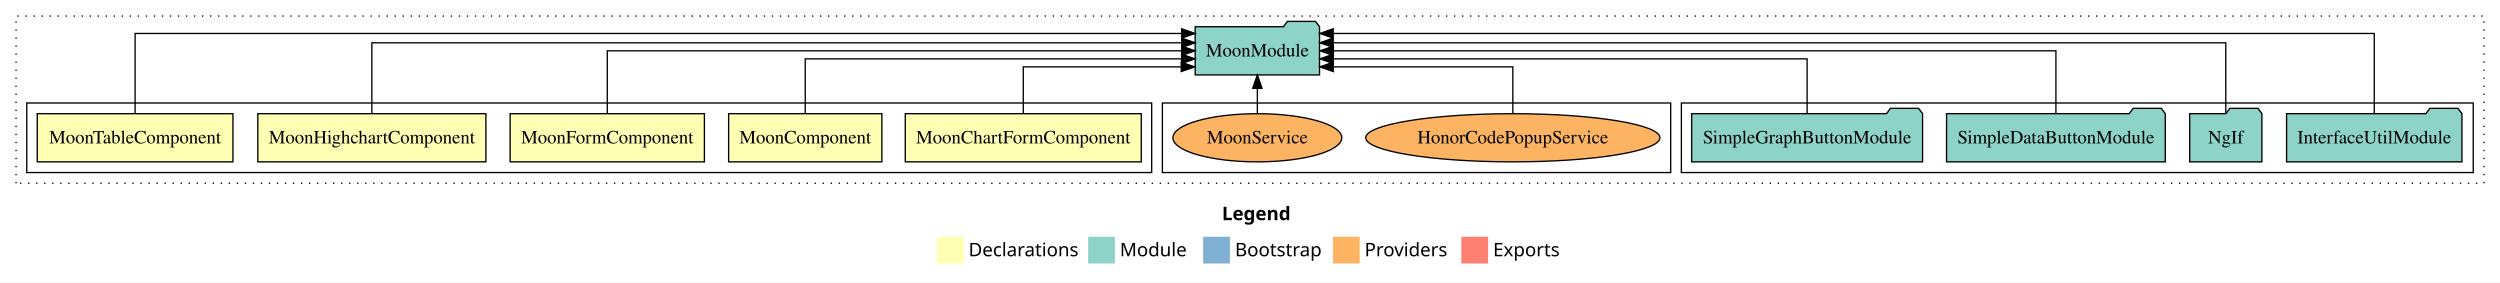
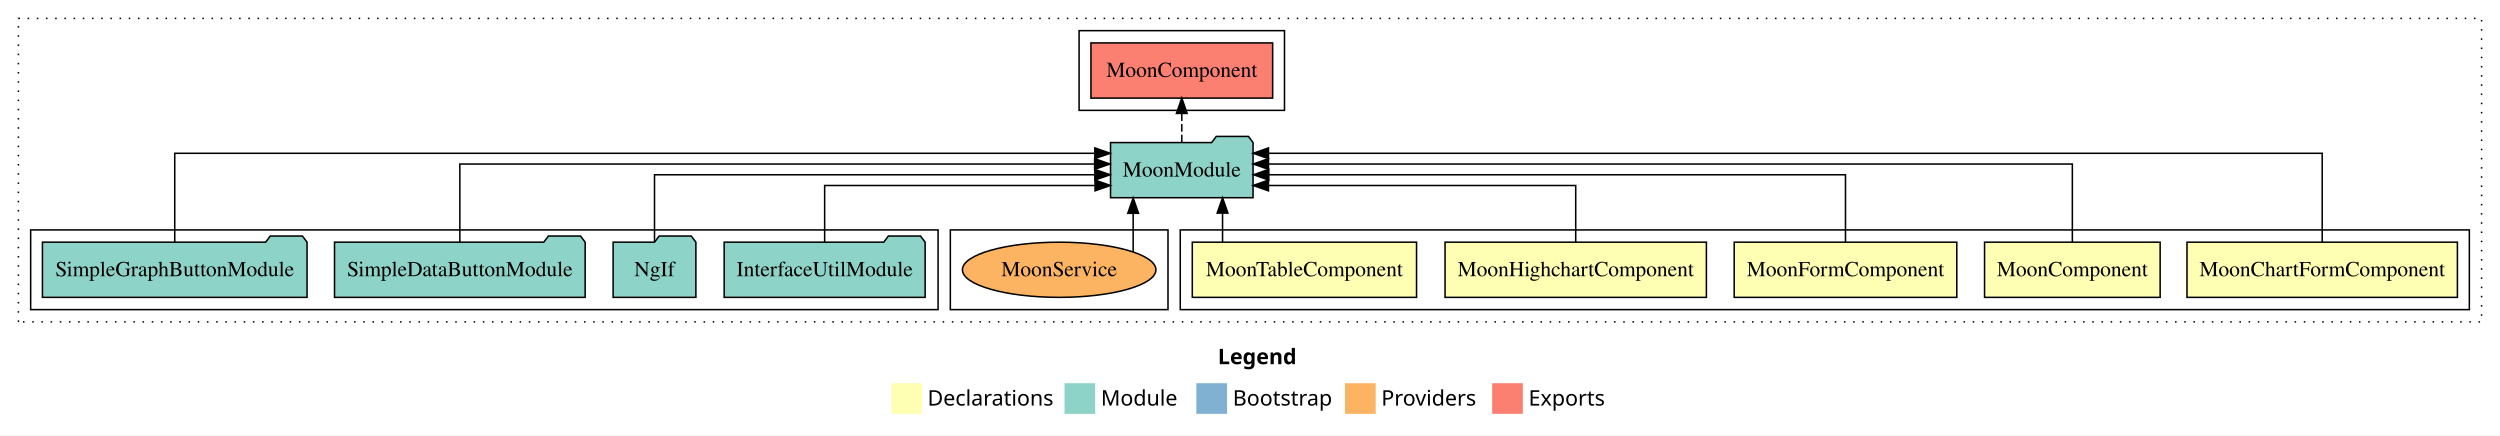
- <svg xmlns="http://www.w3.org/2000/svg" width="1869pt" height="211pt" viewBox="0.00 0.00 1869.00 211.00">
-   <g id="graph0" class="graph" transform="scale(1 1) rotate(0) translate(4 207)">
-     <polygon fill="white" stroke="transparent" points="-4,4 -4,-207 1865,-207 1865,4 -4,4" />
-     <text text-anchor="start" x="909.51" y="-42.4" font-family="Times-12" font-weight="bold" font-size="14.00">Legend</text>
-     <polygon fill="#ffffb3" stroke="transparent" points="696.5,-10 696.5,-30 716.5,-30 716.5,-10 696.5,-10" />
-     <text text-anchor="start" x="720.13" y="-15.4" font-family="Times-12" font-size="14.00">  Declarations</text>
-     <polygon fill="#8dd3c7" stroke="transparent" points="809.5,-10 809.5,-30 829.5,-30 829.5,-10 809.5,-10" />
-     <text text-anchor="start" x="833.23" y="-15.4" font-family="Times-12" font-size="14.00">  Module</text>
-     <polygon fill="#80b1d3" stroke="transparent" points="895.5,-10 895.5,-30 915.5,-30 915.5,-10 895.5,-10" />
-     <text text-anchor="start" x="919.28" y="-15.4" font-family="Times-12" font-size="14.00">  Bootstrap</text>
-     <polygon fill="#fdb462" stroke="transparent" points="992.5,-10 992.5,-30 1012.5,-30 1012.5,-10 992.5,-10" />
-     <text text-anchor="start" x="1016.17" y="-15.4" font-family="Times-12" font-size="14.00">  Providers</text>
-     <polygon fill="#fb8072" stroke="transparent" points="1088.5,-10 1088.5,-30 1108.5,-30 1108.5,-10 1088.5,-10" />
-     <text text-anchor="start" x="1112.23" y="-15.4" font-family="Times-12" font-size="14.00">  Exports</text>
+ <svg xmlns="http://www.w3.org/2000/svg" width="1631pt" height="284pt" viewBox="0.00 0.00 1631.00 284.00">
+   <g id="graph0" class="graph" transform="scale(1 1) rotate(0) translate(4 280)">
+     <polygon fill="white" stroke="transparent" points="-4,4 -4,-280 1627,-280 1627,4 -4,4" />
+     <text text-anchor="start" x="790.51" y="-42.4" font-family="Times-12" font-weight="bold" font-size="14.00">Legend</text>
+     <polygon fill="#ffffb3" stroke="transparent" points="577.5,-10 577.5,-30 597.5,-30 597.5,-10 577.5,-10" />
+     <text text-anchor="start" x="601.13" y="-15.4" font-family="Times-12" font-size="14.00">  Declarations</text>
+     <polygon fill="#8dd3c7" stroke="transparent" points="690.5,-10 690.5,-30 710.5,-30 710.5,-10 690.5,-10" />
+     <text text-anchor="start" x="714.23" y="-15.4" font-family="Times-12" font-size="14.00">  Module</text>
+     <polygon fill="#80b1d3" stroke="transparent" points="776.5,-10 776.5,-30 796.5,-30 796.5,-10 776.5,-10" />
+     <text text-anchor="start" x="800.28" y="-15.4" font-family="Times-12" font-size="14.00">  Bootstrap</text>
+     <polygon fill="#fdb462" stroke="transparent" points="873.5,-10 873.5,-30 893.5,-30 893.5,-10 873.5,-10" />
+     <text text-anchor="start" x="897.17" y="-15.4" font-family="Times-12" font-size="14.00">  Providers</text>
+     <polygon fill="#fb8072" stroke="transparent" points="969.5,-10 969.5,-30 989.5,-30 989.5,-10 969.5,-10" />
+     <text text-anchor="start" x="993.23" y="-15.4" font-family="Times-12" font-size="14.00">  Exports</text>
    <g id="clust1" class="cluster">
-       <polygon fill="none" stroke="black" stroke-dasharray="1,5" points="8,-70 8,-195 1853,-195 1853,-70 8,-70" />
+       <polygon fill="none" stroke="black" stroke-dasharray="1,5" points="8,-70 8,-268 1615,-268 1615,-70 8,-70" />
+     </g>
+     <g id="clust2" class="cluster">
+       <polygon fill="none" stroke="black" points="766,-78 766,-130 1607,-130 1607,-78 766,-78" />
+     </g>
+     <g id="clust9" class="cluster">
+       <polygon fill="none" stroke="black" points="700,-208 700,-260 834,-260 834,-208 700,-208" />
+     </g>
+     <g id="clust11" class="cluster">
+       <polygon fill="none" stroke="black" points="616,-78 616,-130 758,-130 758,-78 616,-78" />
    </g>
    <g id="clust8" class="cluster">
-       <polygon fill="none" stroke="black" points="1253,-78 1253,-130 1845,-130 1845,-78 1253,-78" />
-     </g>
-     <g id="clust11" class="cluster">
-       <polygon fill="none" stroke="black" points="865,-78 865,-130 1245,-130 1245,-78 865,-78" />
-     </g>
-     <g id="clust2" class="cluster">
-       <polygon fill="none" stroke="black" points="16,-78 16,-130 857,-130 857,-78 16,-78" />
+       <polygon fill="none" stroke="black" points="16,-78 16,-130 608,-130 608,-78 16,-78" />
    </g>
    <g id="node1" class="node">
-       <polygon fill="#ffffb3" stroke="black" points="849.21,-122 672.79,-122 672.79,-86 849.21,-86 849.21,-122" />
-       <text text-anchor="middle" x="761" y="-99.8" font-family="Times,serif" font-size="14.00">MoonChartFormComponent</text>
+       <polygon fill="#ffffb3" stroke="black" points="1599.21,-122 1422.79,-122 1422.79,-86 1599.21,-86 1599.21,-122" />
+       <text text-anchor="middle" x="1511" y="-99.8" font-family="Times,serif" font-size="14.00">MoonChartFormComponent</text>
    </g>
    <g id="node6" class="node">
-       <polygon fill="#8dd3c7" stroke="black" points="982.49,-187 979.49,-191 958.49,-191 955.49,-187 889.51,-187 889.51,-151 982.49,-151 982.49,-187" />
-       <text text-anchor="middle" x="936" y="-164.8" font-family="Times,serif" font-size="14.00">MoonModule</text>
+       <polygon fill="#8dd3c7" stroke="black" points="813.49,-187 810.49,-191 789.49,-191 786.49,-187 720.51,-187 720.51,-151 813.49,-151 813.49,-187" />
+       <text text-anchor="middle" x="767" y="-164.8" font-family="Times,serif" font-size="14.00">MoonModule</text>
    </g>
    <g id="edge1" class="edge">
-       <path fill="none" stroke="black" d="M761,-122.24C761,-137.57 761,-157 761,-157 761,-157 879.1,-157 879.1,-157" />
-       <polygon fill="black" stroke="black" points="879.1,-160.5 889.1,-157 879.1,-153.5 879.1,-160.5" />
+       <path fill="none" stroke="black" d="M1511,-122.01C1511,-144.49 1511,-180 1511,-180 1511,-180 823.54,-180 823.54,-180" />
+       <polygon fill="black" stroke="black" points="823.54,-176.5 813.54,-180 823.54,-183.5 823.54,-176.5" />
    </g>
    <g id="node2" class="node">
-       <polygon fill="#ffffb3" stroke="black" points="655.28,-122 540.72,-122 540.72,-86 655.28,-86 655.28,-122" />
-       <text text-anchor="middle" x="598" y="-99.8" font-family="Times,serif" font-size="14.00">MoonComponent</text>
+       <polygon fill="#ffffb3" stroke="black" points="1405.28,-122 1290.72,-122 1290.72,-86 1405.28,-86 1405.28,-122" />
+       <text text-anchor="middle" x="1348" y="-99.8" font-family="Times,serif" font-size="14.00">MoonComponent</text>
    </g>
    <g id="edge2" class="edge">
-       <path fill="none" stroke="black" d="M598,-122.02C598,-139.37 598,-163 598,-163 598,-163 879.36,-163 879.36,-163" />
-       <polygon fill="black" stroke="black" points="879.36,-166.5 889.36,-163 879.36,-159.5 879.36,-166.5" />
+       <path fill="none" stroke="black" d="M1348,-122.13C1348,-142.57 1348,-173 1348,-173 1348,-173 823.56,-173 823.56,-173" />
+       <polygon fill="black" stroke="black" points="823.56,-169.5 813.56,-173 823.56,-176.5 823.56,-169.5" />
    </g>
    <g id="node3" class="node">
-       <polygon fill="#ffffb3" stroke="black" points="522.61,-122 377.39,-122 377.39,-86 522.61,-86 522.61,-122" />
-       <text text-anchor="middle" x="450" y="-99.8" font-family="Times,serif" font-size="14.00">MoonFormComponent</text>
+       <polygon fill="#ffffb3" stroke="black" points="1272.61,-122 1127.39,-122 1127.39,-86 1272.61,-86 1272.61,-122" />
+       <text text-anchor="middle" x="1200" y="-99.8" font-family="Times,serif" font-size="14.00">MoonFormComponent</text>
    </g>
    <g id="edge3" class="edge">
-       <path fill="none" stroke="black" d="M450,-122.11C450,-141.34 450,-169 450,-169 450,-169 879.4,-169 879.4,-169" />
-       <polygon fill="black" stroke="black" points="879.4,-172.5 889.4,-169 879.4,-165.5 879.4,-172.5" />
+       <path fill="none" stroke="black" d="M1200,-122.27C1200,-140.56 1200,-166 1200,-166 1200,-166 823.75,-166 823.75,-166" />
+       <polygon fill="black" stroke="black" points="823.75,-162.5 813.75,-166 823.75,-169.5 823.75,-162.5" />
    </g>
    <g id="node4" class="node">
-       <polygon fill="#ffffb3" stroke="black" points="359.25,-122 188.75,-122 188.75,-86 359.25,-86 359.25,-122" />
-       <text text-anchor="middle" x="274" y="-99.8" font-family="Times,serif" font-size="14.00">MoonHighchartComponent</text>
+       <polygon fill="#ffffb3" stroke="black" points="1109.25,-122 938.75,-122 938.75,-86 1109.25,-86 1109.25,-122" />
+       <text text-anchor="middle" x="1024" y="-99.8" font-family="Times,serif" font-size="14.00">MoonHighchartComponent</text>
    </g>
    <g id="edge4" class="edge">
-       <path fill="none" stroke="black" d="M274,-122.28C274,-143.32 274,-175 274,-175 274,-175 879.45,-175 879.45,-175" />
-       <polygon fill="black" stroke="black" points="879.45,-178.5 889.45,-175 879.45,-171.5 879.45,-178.5" />
+       <path fill="none" stroke="black" d="M1024,-122.01C1024,-138.05 1024,-159 1024,-159 1024,-159 823.54,-159 823.54,-159" />
+       <polygon fill="black" stroke="black" points="823.54,-155.5 813.54,-159 823.54,-162.5 823.54,-155.5" />
    </g>
    <g id="node5" class="node">
-       <polygon fill="#ffffb3" stroke="black" points="170.15,-122 23.85,-122 23.85,-86 170.15,-86 170.15,-122" />
-       <text text-anchor="middle" x="97" y="-99.8" font-family="Times,serif" font-size="14.00">MoonTableComponent</text>
+       <polygon fill="#ffffb3" stroke="black" points="920.15,-122 773.85,-122 773.85,-86 920.15,-86 920.15,-122" />
+       <text text-anchor="middle" x="847" y="-99.8" font-family="Times,serif" font-size="14.00">MoonTableComponent</text>
    </g>
    <g id="edge5" class="edge">
-       <path fill="none" stroke="black" d="M97,-122.09C97,-145.13 97,-182 97,-182 97,-182 879.4,-182 879.4,-182" />
-       <polygon fill="black" stroke="black" points="879.4,-185.5 889.4,-182 879.4,-178.5 879.4,-185.5" />
+       <path fill="none" stroke="black" d="M793.59,-122.11C793.59,-122.11 793.59,-140.99 793.59,-140.99" />
+       <polygon fill="black" stroke="black" points="790.09,-140.99 793.59,-150.99 797.09,-140.99 790.09,-140.99" />
+     </g>
+     <g id="node11" class="node">
+       <polygon fill="#fb8072" stroke="black" points="826.28,-252 707.72,-252 707.72,-216 826.28,-216 826.28,-252" />
+       <text text-anchor="middle" x="767" y="-229.8" font-family="Times,serif" font-size="14.00">MoonComponent </text>
+     </g>
+     <g id="edge10" class="edge">
+       <path fill="none" stroke="black" stroke-dasharray="5,2" d="M767,-187.11C767,-187.11 767,-205.99 767,-205.99" />
+       <polygon fill="black" stroke="black" points="763.5,-205.99 767,-215.99 770.5,-205.99 763.5,-205.99" />
    </g>
    <g id="node7" class="node">
-       <polygon fill="#8dd3c7" stroke="black" points="1836.56,-122 1833.56,-126 1812.56,-126 1809.56,-122 1705.44,-122 1705.44,-86 1836.56,-86 1836.56,-122" />
-       <text text-anchor="middle" x="1771" y="-99.8" font-family="Times,serif" font-size="14.00">InterfaceUtilModule</text>
+       <polygon fill="#8dd3c7" stroke="black" points="599.56,-122 596.56,-126 575.56,-126 572.56,-122 468.44,-122 468.44,-86 599.56,-86 599.56,-122" />
+       <text text-anchor="middle" x="534" y="-99.8" font-family="Times,serif" font-size="14.00">InterfaceUtilModule</text>
    </g>
    <g id="edge6" class="edge">
-       <path fill="none" stroke="black" d="M1771,-122.09C1771,-145.13 1771,-182 1771,-182 1771,-182 992.68,-182 992.68,-182" />
-       <polygon fill="black" stroke="black" points="992.68,-178.5 982.68,-182 992.68,-185.5 992.68,-178.5" />
+       <path fill="none" stroke="black" d="M534,-122.01C534,-138.05 534,-159 534,-159 534,-159 710.41,-159 710.41,-159" />
+       <polygon fill="black" stroke="black" points="710.41,-162.5 720.41,-159 710.41,-155.5 710.41,-162.5" />
    </g>
    <g id="node8" class="node">
-       <polygon fill="#8dd3c7" stroke="black" points="1687,-122 1684,-126 1663,-126 1660,-122 1633,-122 1633,-86 1687,-86 1687,-122" />
-       <text text-anchor="middle" x="1660" y="-99.8" font-family="Times,serif" font-size="14.00">NgIf</text>
+       <polygon fill="#8dd3c7" stroke="black" points="450,-122 447,-126 426,-126 423,-122 396,-122 396,-86 450,-86 450,-122" />
+       <text text-anchor="middle" x="423" y="-99.8" font-family="Times,serif" font-size="14.00">NgIf</text>
    </g>
    <g id="edge7" class="edge">
-       <path fill="none" stroke="black" d="M1660,-122.28C1660,-143.32 1660,-175 1660,-175 1660,-175 992.67,-175 992.67,-175" />
-       <polygon fill="black" stroke="black" points="992.67,-171.5 982.67,-175 992.67,-178.5 992.67,-171.5" />
+       <path fill="none" stroke="black" d="M423,-122.27C423,-140.56 423,-166 423,-166 423,-166 710.25,-166 710.25,-166" />
+       <polygon fill="black" stroke="black" points="710.25,-169.5 720.25,-166 710.25,-162.5 710.25,-169.5" />
    </g>
    <g id="node9" class="node">
-       <polygon fill="#8dd3c7" stroke="black" points="1614.76,-122 1611.76,-126 1590.76,-126 1587.76,-122 1451.24,-122 1451.24,-86 1614.76,-86 1614.76,-122" />
-       <text text-anchor="middle" x="1533" y="-99.8" font-family="Times,serif" font-size="14.00">SimpleDataButtonModule</text>
+       <polygon fill="#8dd3c7" stroke="black" points="377.76,-122 374.76,-126 353.76,-126 350.76,-122 214.24,-122 214.24,-86 377.76,-86 377.76,-122" />
+       <text text-anchor="middle" x="296" y="-99.8" font-family="Times,serif" font-size="14.00">SimpleDataButtonModule</text>
    </g>
    <g id="edge8" class="edge">
-       <path fill="none" stroke="black" d="M1533,-122.11C1533,-141.34 1533,-169 1533,-169 1533,-169 992.85,-169 992.85,-169" />
-       <polygon fill="black" stroke="black" points="992.85,-165.5 982.85,-169 992.85,-172.5 992.85,-165.5" />
+       <path fill="none" stroke="black" d="M296,-122.13C296,-142.57 296,-173 296,-173 296,-173 710.12,-173 710.12,-173" />
+       <polygon fill="black" stroke="black" points="710.12,-176.5 720.12,-173 710.12,-169.5 710.12,-176.5" />
    </g>
    <g id="node10" class="node">
-       <polygon fill="#8dd3c7" stroke="black" points="1433.32,-122 1430.32,-126 1409.32,-126 1406.32,-122 1260.68,-122 1260.68,-86 1433.32,-86 1433.32,-122" />
-       <text text-anchor="middle" x="1347" y="-99.8" font-family="Times,serif" font-size="14.00">SimpleGraphButtonModule</text>
+       <polygon fill="#8dd3c7" stroke="black" points="196.32,-122 193.32,-126 172.32,-126 169.32,-122 23.68,-122 23.68,-86 196.32,-86 196.32,-122" />
+       <text text-anchor="middle" x="110" y="-99.8" font-family="Times,serif" font-size="14.00">SimpleGraphButtonModule</text>
    </g>
    <g id="edge9" class="edge">
-       <path fill="none" stroke="black" d="M1347,-122.02C1347,-139.37 1347,-163 1347,-163 1347,-163 992.75,-163 992.75,-163" />
-       <polygon fill="black" stroke="black" points="992.75,-159.5 982.75,-163 992.75,-166.5 992.75,-159.5" />
-     </g>
-     <g id="node11" class="node">
-       <ellipse fill="#fdb462" stroke="black" cx="1127" cy="-104" rx="109.96" ry="18" />
-       <text text-anchor="middle" x="1127" y="-99.8" font-family="Times,serif" font-size="14.00">HonorCodePopupService</text>
-     </g>
-     <g id="edge10" class="edge">
-       <path fill="none" stroke="black" d="M1127,-122.24C1127,-137.57 1127,-157 1127,-157 1127,-157 992.72,-157 992.72,-157" />
-       <polygon fill="black" stroke="black" points="992.72,-153.5 982.72,-157 992.72,-160.5 992.72,-153.5" />
+       <path fill="none" stroke="black" d="M110,-122.01C110,-144.49 110,-180 110,-180 110,-180 710.28,-180 710.28,-180" />
+       <polygon fill="black" stroke="black" points="710.28,-183.5 720.28,-180 710.28,-176.5 710.28,-183.5" />
    </g>
    <g id="node12" class="node">
-       <ellipse fill="#fdb462" stroke="black" cx="936" cy="-104" rx="63.12" ry="18" />
-       <text text-anchor="middle" x="936" y="-99.8" font-family="Times,serif" font-size="14.00">MoonService</text>
+       <ellipse fill="#fdb462" stroke="black" cx="687" cy="-104" rx="63.12" ry="18" />
+       <text text-anchor="middle" x="687" y="-99.8" font-family="Times,serif" font-size="14.00">MoonService</text>
    </g>
    <g id="edge11" class="edge">
-       <path fill="none" stroke="black" d="M936,-122.11C936,-122.11 936,-140.99 936,-140.99" />
-       <polygon fill="black" stroke="black" points="932.5,-140.99 936,-150.99 939.5,-140.99 932.5,-140.99" />
+       <path fill="none" stroke="black" d="M735.28,-115.62C735.28,-115.62 735.28,-140.85 735.28,-140.85" />
+       <polygon fill="black" stroke="black" points="731.78,-140.85 735.28,-150.85 738.78,-140.85 731.78,-140.85" />
    </g>
  </g>
</svg>
